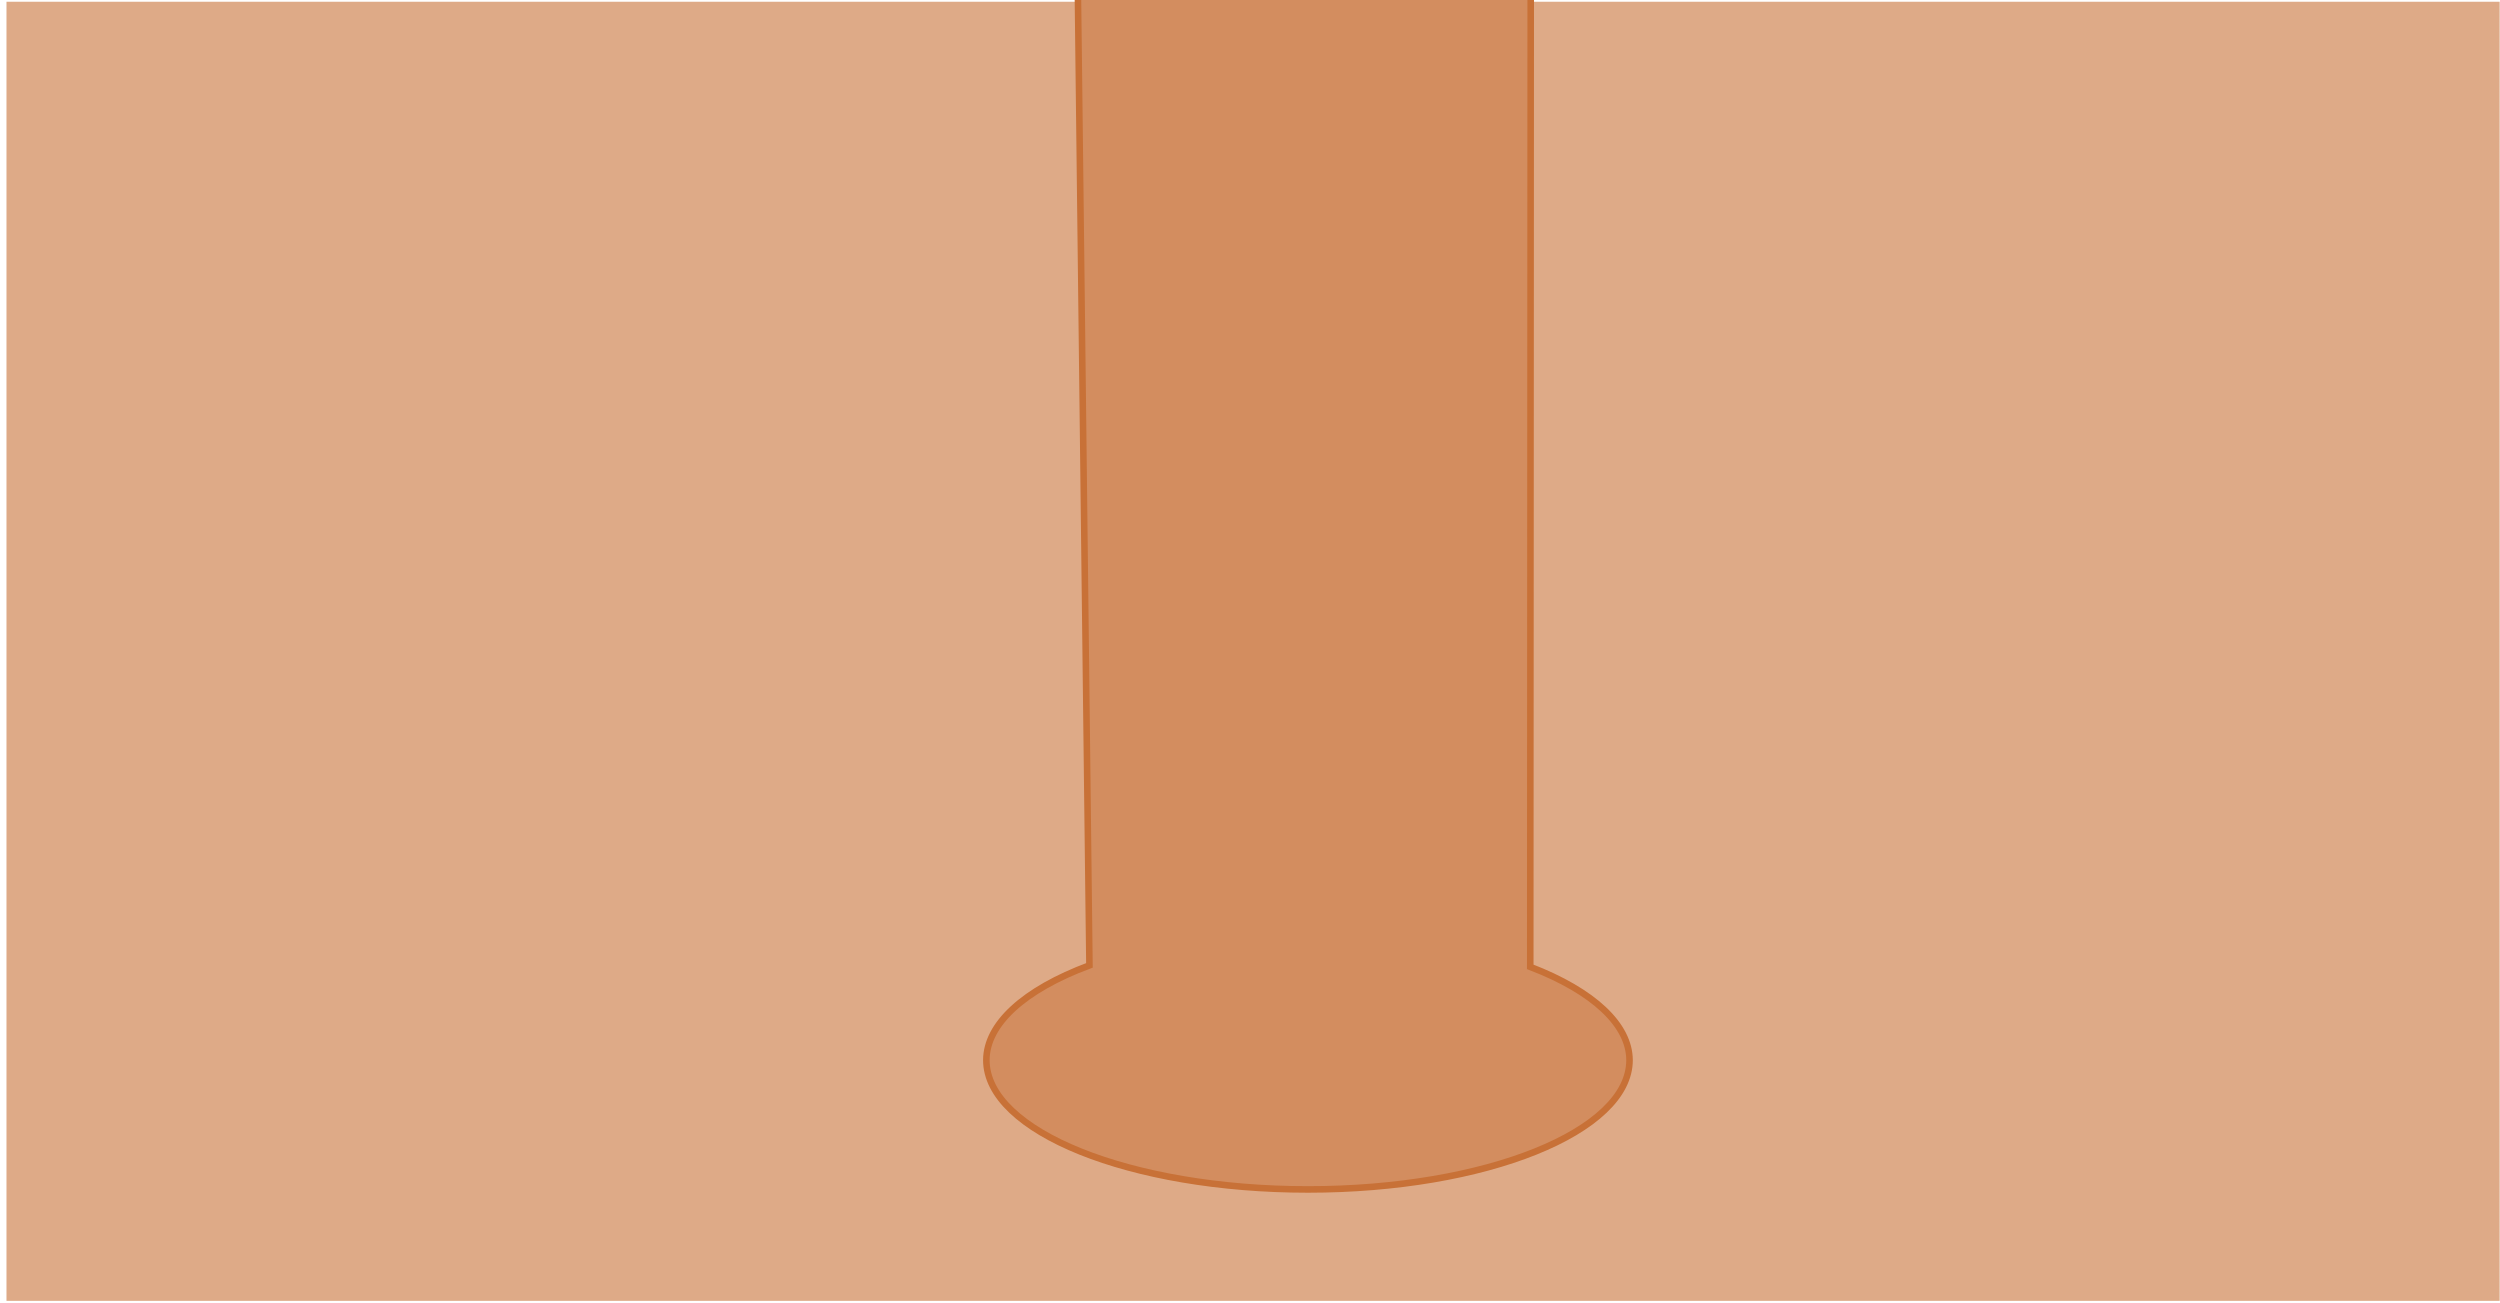
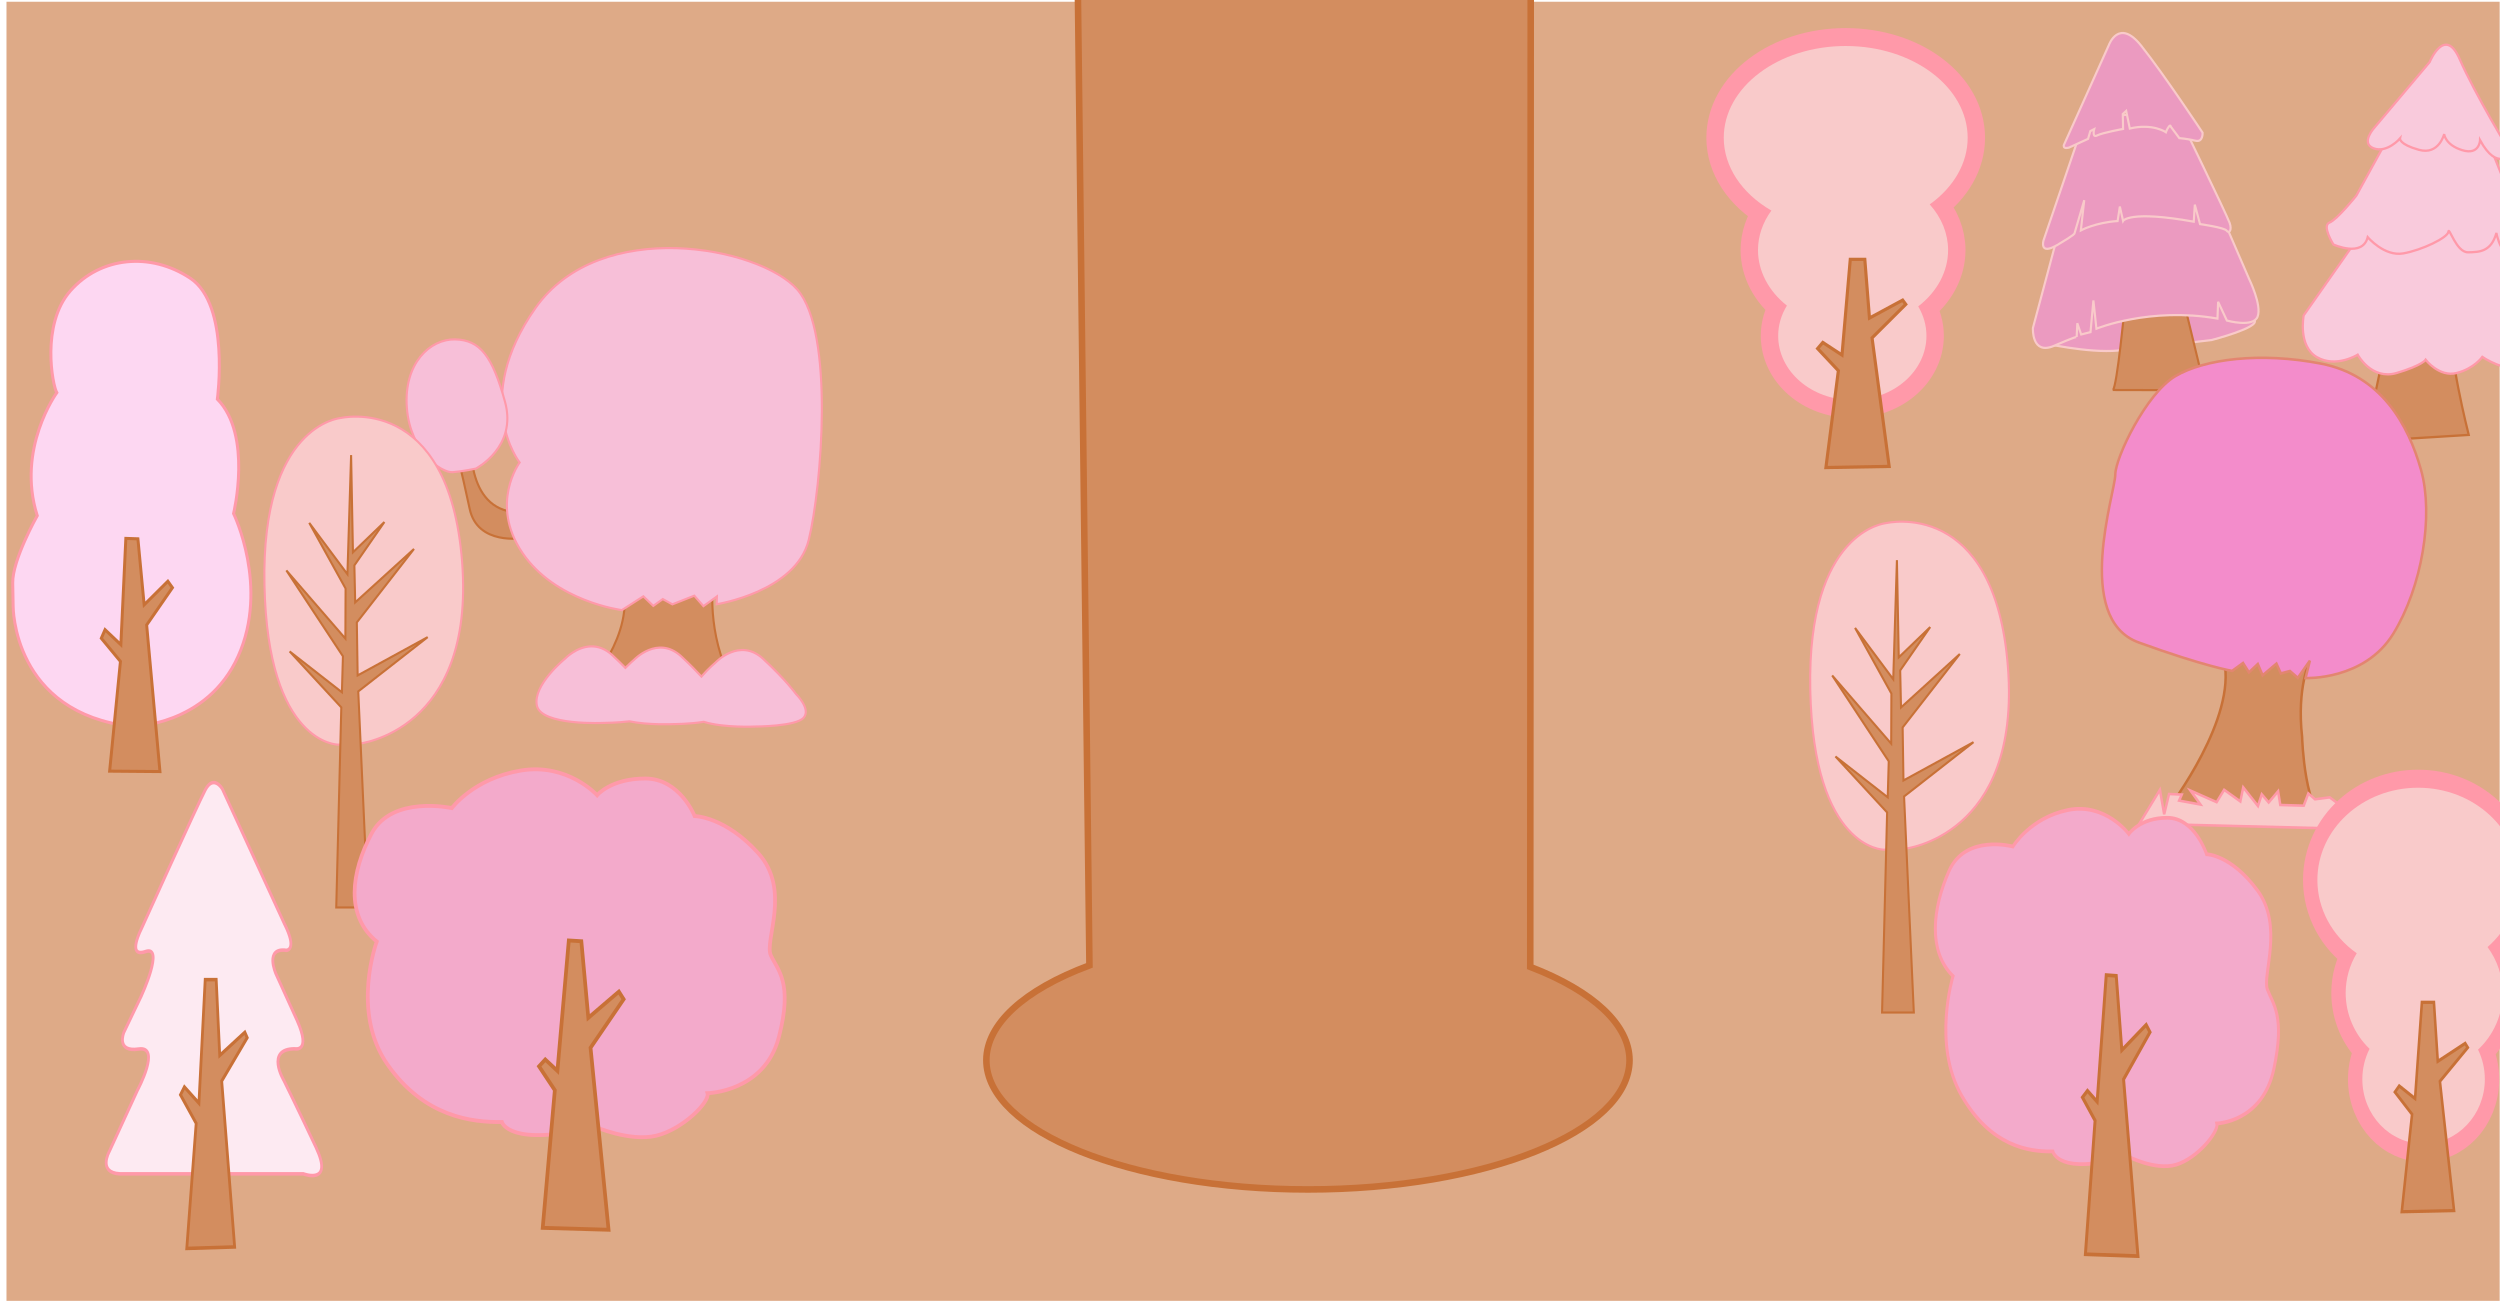
<svg xmlns="http://www.w3.org/2000/svg" width="1920px" height="1000px" viewBox="0 0 1920 1000" version="1.1" id="SVGRoot">
  <defs id="defs9427">
    </defs>
  <g id="layer1">
    <rect y="1.339" x="4.981" height="997.719" width="1914.755" id="rect11799" style="opacity:1;fill:#deaa87;fill-opacity:1;fill-rule:nonzero;stroke:none;stroke-width:4.945;stroke-linecap:round;stroke-linejoin:round;stroke-miterlimit:4;stroke-dasharray:none;stroke-dashoffset:6;stroke-opacity:1;paint-order:stroke fill markers" />
    <path style="fill:#d38d5f;fill-opacity:1;stroke:#c87137;stroke-width:5.044;stroke-linecap:butt;stroke-linejoin:miter;stroke-miterlimit:4;stroke-dasharray:none;stroke-opacity:1" d="m 1175.601,-16.433 -347.871,4.272 8.956,753.572 a 246.977,99.328 0 0 0 -79.164,72.755 246.977,99.328 0 0 0 246.977,99.328 246.977,99.328 0 0 0 246.979,-99.328 246.977,99.328 0 0 0 -76.25,-71.617 z" id="path11237" />
+     <g id="g3770" transform="matrix(3.059786,0,0,3.153289,-5086.519,-1598.881)">
+       <g id="g3768" transform="matrix(0.8508985,0,0,0.8508985,299.8099,88.04485)">
+         <path id="path3764" d="m 2145.777,505.596 a 35.974,26.296 0 0 0 -35.975,26.295 35.974,26.296 0 0 0 14.049,20.807 28.04,22.176 0 0 0 -3.953,11.301 28.04,22.176 0 0 0 8.535,15.9 21.868,18.388 0 0 0 -2.578,8.645 21.868,18.388 0 0 0 21.867,18.389 21.868,18.388 0 0 0 21.869,-18.389 21.868,18.388 0 0 0 -2.432,-8.416 28.04,22.176 0 0 0 8.82,-16.129 28.04,22.176 0 0 0 -5.424,-13.062 35.974,26.296 0 0 0 11.193,-19.045 35.974,26.296 0 0 0 -35.973,-26.295 z" style="opacity:1;fill:#f9caca;fill-opacity:1;fill-rule:nonzero;stroke:#ff99a9;stroke-width:10.261;stroke-linecap:round;stroke-linejoin:bevel;stroke-miterlimit:4;stroke-dasharray:none;stroke-opacity:1;paint-order:stroke markers fill" />
+         <path style="fill:#d38d5f;fill-opacity:1;stroke:#c87137;stroke-width:0.929px;stroke-linecap:butt;stroke-linejoin:miter;stroke-opacity:1" d="m 2139.937,626.256 18.656,-0.327 -5.046,-36.785 9.94,-9.605 -0.917,-1.201 -9.787,5.13 -1.376,-16.81 h -4.282 l -2.447,27.397 -5.658,-3.602 -1.529,1.746 6.117,6.331 z" id="path3766" />
+       </g>
+     </g>
+     <g id="g3804" transform="matrix(2.806748,0,0,2.892518,-3813.498,-1462.158)">
+       <path id="path3796" d="m 2012.052,593.353 c 0,0 -5.449,29.646 -7.855,29.415 l 29.996,-1.799 c 0,0 -6.084,-23.299 -4.37,-28.509 z" style="fill:#d38d5f;fill-opacity:1;stroke:#c87137;stroke-width:0.621px;stroke-linecap:butt;stroke-linejoin:miter;stroke-opacity:1" />
+       <path id="path3798" d="m 2010.24,559.888 -21.199,29.346 c 0,0 -1.651,8.164 3.615,11.098 5.267,2.934 11.161,-0.661 11.161,-0.661 0,0 3.762,6.864 10.718,4.844 6.956,-2.019 7.878,-3.491 7.878,-3.491 0,0 3.711,4.691 8.506,3.505 4.795,-1.186 6.999,-4.269 6.999,-4.269 0,0 6.268,4.243 11.947,2.882 5.679,-1.362 7.17,-8.761 7.17,-8.761 l 0.998,-4.065 -3.288,-1.876 -11.539,-26.077 z" style="fill:#f9cadc;fill-opacity:1;stroke:#ff99a9;stroke-width:0.621px;stroke-linecap:butt;stroke-linejoin:miter;stroke-opacity:1" />
+       <path id="path3800" d="m 2017.135,533.242 -13.68,24.174 c 0,0 -5.205,6.349 -7.365,7.181 -2.161,0.833 1.087,5.826 1.087,5.826 0,0 7.982,3.541 9.378,-1.96 0,0 4.528,5.203 9.729,4.316 5.2,-0.887 12.194,-4.203 12.343,-5.75 0.148,-1.546 2.159,5.496 5.371,5.458 3.211,-0.038 6.345,-0.171 7.777,-5.148 0,0 1.266,7.577 6.899,7.598 5.633,0.021 3.801,-5.27 3.801,-5.27 l -2.409,-1.098 -14.354,-34.67 z" style="fill:#f9cadc;fill-opacity:1;stroke:#ff99a9;stroke-width:0.621px;stroke-linecap:butt;stroke-linejoin:miter;stroke-opacity:1" />
+       <path id="path3802" d="m 2023.506,521.977 c 0,0 4.152,-9.831 8.223,-0.77 4.071,9.061 13.982,25.011 13.982,25.011 0,0 -3.604,5.029 -8.42,-3.497 0,0 -0.13,4.062 -4.85,2.655 -4.72,-1.407 -4.963,-4.291 -4.963,-4.291 0,0 -1.412,5.673 -6.905,4.191 -5.493,-1.481 -5.172,-3.011 -5.172,-3.011 0,0 -3.591,3.99 -7.272,2.596 -3.681,-1.394 0.365,-5.6 0.365,-5.6 z" style="fill:#f9cadc;fill-opacity:1;stroke:#ff99a9;stroke-width:0.621px;stroke-linecap:butt;stroke-linejoin:miter;stroke-opacity:1" />
+     </g>
+     <g id="g3836" transform="matrix(2.669841,0,0,2.751428,-4046.897,-1026.57)">
+       <path id="path3826" d="m 2103.311,468.815 c 0,0 13.168,2.922 21.732,2.133 8.564,-0.789 26.929,-2.93 26.929,-2.93 0,0 14.21,-3.575 12.262,-5.574 -1.947,-1.999 -13.997,-10.209 -13.997,-10.209 l -34.99,1.139 z" style="fill:#eb9ac0;fill-opacity:1;stroke:#f9caca;stroke-width:0.616px;stroke-linecap:butt;stroke-linejoin:miter;stroke-opacity:1" />
+       <path id="path3828" d="m 2127.029,458.325 c 0,0 -2.294,23.016 -3.467,23.637 l 26.574,0.065 -6.437,-25.796 -16.76,-0.266 z" style="fill:#d38d5f;fill-opacity:1;stroke:#c87137;stroke-width:0.616px;stroke-linecap:butt;stroke-linejoin:miter;stroke-opacity:1" />
+       <path id="path3830" d="m 2110.903,427.08 -10.342,37.603 c 0,0 -0.421,7.67 6.079,4.951 6.5,-2.72 6.515,-2.478 6.515,-2.478 l 0.18,-3.833 1.11,3.144 2.688,-0.657 0.831,-8.849 0.867,7.892 c 0,0 15.381,-6.137 34.822,-2.827 l 0.187,-4.683 2.518,5.238 c 0,0 7.593,2.064 8.847,-1.11 1.254,-3.174 -2.426,-10.461 -2.426,-10.461 l -12.103,-27.133 z" style="fill:#eb9ac0;fill-opacity:1;stroke:#f9caca;stroke-width:0.616px;stroke-linecap:butt;stroke-linejoin:miter;stroke-opacity:1" />
+       <path id="path3832" d="m 2115.574,406.157 -11.963,34.066 c 0,0 -1.305,4.269 3.963,1.264 5.268,-3.005 4.95,-3.227 4.95,-3.227 l 2.806,-9.278 -0.979,8.434 c 0,0 4.227,-2.211 10.571,-2.615 l 0.652,-4.045 0.923,4.006 c 0,0 1.748,-3.023 20.336,0.22 l 0.304,-4.751 1.498,5.425 c 0,0 6.976,0.95 7.638,1.818 0.662,0.868 1.639,0.017 0.896,-2.12 -0.743,-2.136 -15.409,-31.411 -15.409,-31.411 z" style="fill:#eb9ac0;fill-opacity:1;stroke:#f9caca;stroke-width:0.616px;stroke-linecap:butt;stroke-linejoin:miter;stroke-opacity:1" />
+       <path id="path3834" d="m 2109.439,413.646 12.96,-27.942 c 0,0 2.845,-7.704 9.29,0.136 6.445,7.839 17.685,24.29 17.685,24.29 0,0 0.177,2.779 -2.04,2.253 -2.217,-0.526 -4.657,-0.734 -4.657,-0.734 l -2.447,-3.18 c 0,0 -0.046,-0.725 -0.604,0.038 -0.558,0.764 -0.814,1.508 -0.814,1.508 0,0 -3.681,-2.556 -10.379,-1.037 l -1.041,-4.908 -0.977,0.851 0.085,4.18 c 0,0 -5.939,1.046 -7.467,1.811 -1.528,0.765 -0.841,-1.766 -0.841,-1.766 l -1.117,0.557 -0.651,2.165 -5.427,2.409 c 0,0 -1.721,0.595 -1.557,-0.629 z" style="fill:#eb9ac0;fill-opacity:1;stroke:#f9caca;stroke-width:0.616px;stroke-linecap:butt;stroke-linejoin:miter;stroke-opacity:1" />
+     </g>
+     <g id="g3856" transform="matrix(3.330366,0,0,3.432137,-5675.136,-57.01849)">
+       <g id="g3854">
+         <path id="path3850" d="m 2139.033,133.668 c 0,0 -18.268,1.507 -17.515,37.29 0.753,35.783 16.95,35.783 16.95,35.783 l 4.708,-0.188 c 0,0 26.932,-2.637 23.918,-40.68 -3.013,-38.043 -28.062,-32.205 -28.062,-32.205 z" style="fill:#f9caca;fill-opacity:1;stroke:#ff99a9;stroke-width:0.479px;stroke-linecap:butt;stroke-linejoin:miter;stroke-opacity:1" />
+         <path id="path3852" d="m 2138.071,243.181 h 7.324 l -2.249,-48.346 16.008,-12.148 -16.15,8.569 -0.188,-11.865 13.183,-16.432 -13.56,11.959 -0.188,-8.287 6.921,-9.699 -7.251,6.78 -0.424,-21.753 -0.848,26.649 -8.805,-11.488 8.381,14.69 -0.047,11.206 -13.607,-15.255 13.042,19.21 -0.235,8.051 -12.053,-9.134 11.912,12.524 z" style="fill:#d38d5f;fill-opacity:1;stroke:#c87137;stroke-width:0.479px;stroke-linecap:butt;stroke-linejoin:miter;stroke-opacity:1" />
+       </g>
+     </g>
+     <g id="g3708" transform="matrix(3.891136,0,0,4.010044,-6631.274,-757.7362)">
+       <g id="g3706">
+         <path id="path3700" d="m 2160.106,315.481 c 0,0 -2.623,5.082 -1.536,14.61 0,0 0.455,15.385 5.358,16.421 l -32.581,-1.601 c 0,0 12.769,-15.76 12.11,-27.311 0,0 -0.12,-1.434 -2.035,-4.375" style="fill:#d38d5f;fill-opacity:1;stroke:#c87137;stroke-width:0.496px;stroke-linecap:butt;stroke-linejoin:miter;stroke-opacity:1" />
+         <path id="path3702" d="m 2159.259,318.824 c 0,0 11.594,0.477 17.287,-8.465 5.693,-8.942 8.031,-22.678 5.503,-31.384 -2.529,-8.706 -7.861,-18.145 -19.787,-20.383 -11.926,-2.238 -22.917,-0.896 -28.684,2.394 -5.767,3.29 -11.903,15.661 -11.884,18.905 0.019,3.245 -8.354,27.541 4.628,32.115 12.982,4.574 18.434,5.444 18.434,5.444 l 2.152,-1.518 1.17,1.797 1.748,-1.603 0.95,2.173 2.728,-2.242 0.872,1.875 1.79,-0.467 1.554,1.315 2.388,-3.3 z" style="fill:#f38ccb;fill-opacity:1;stroke:#e38570;stroke-width:0.496px;stroke-linecap:butt;stroke-linejoin:miter;stroke-opacity:1" />
+         <path id="path3704" d="m 2130.504,340.224 -4.044,6.472 45.977,1.118 -8.423,-6.147 -2.897,0.374 -1.313,-1.123 -0.917,2.342 -4.622,-0.131 -0.431,-2.627 -1.862,2.143 -1.362,-1.556 -0.754,2.236 -2.908,-3.573 -0.57,2.697 -3.193,-2.224 -1.485,2.363 -5.167,-2.219 1.972,2.671 -4.21,-0.748 0.526,-1.157 -2.513,-0.108 -0.961,3.883 z" style="fill:#f9caca;fill-opacity:1;stroke:#ff99a9;stroke-width:0.496px;stroke-linecap:butt;stroke-linejoin:miter;stroke-opacity:1" />
+       </g>
+     </g>
+     <g id="g3916" transform="matrix(2.871097,0,0,3.602415,-4206.332,-322.4062)">
+       <path id="path3912" d="m 2033.962,335.916 c 0,0 7.537,3.219 13.19,1.884 5.653,-1.335 11.463,-6.988 10.914,-8.794 0,0 12.17,-0.236 15.232,-11.62 3.062,-11.385 -0.314,-13.897 -1.727,-16.959 -1.413,-3.062 4.397,-13.504 -2.67,-21.12 -7.066,-7.616 -13.583,-7.694 -13.583,-7.694 0,0 -3.141,-7.773 -10.521,-7.773 -7.38,0 -10.285,3.455 -10.285,3.455 0,0 -6.281,-6.752 -16.331,-5.103 -10.05,1.649 -14.682,7.773 -14.682,7.773 0,0 -12.719,-2.748 -17.116,5.26 -4.397,8.008 -5.653,17.038 1.099,22.376 0,0 -5.574,14.525 2.277,25.439 7.851,10.913 18.058,12.013 24.418,11.934 0,0 1.57,5.417 19.785,0.942 z" style="fill:#f3aacb;fill-opacity:1;stroke:#ff99a9;stroke-width:0.799px;stroke-linecap:butt;stroke-linejoin:miter;stroke-opacity:1" />
+       <path id="path3914" d="m 2022.895,356.892 14.054,0.393 -3.847,-37.687 7.066,-10.05 -1.021,-1.57 -6.517,5.417 -1.492,-15.86 -2.67,-0.157 -2.434,27.009 -2.591,-2.355 -1.335,1.413 3.376,4.946 z" style="fill:#d38d5f;fill-opacity:1;stroke:#c87137;stroke-width:0.799px;stroke-linecap:butt;stroke-linejoin:miter;stroke-opacity:1" />
+     </g>
+     <g transform="matrix(2.527885,0,0,3.171781,-3516.26,-1038.827)" id="g4020">
+       <g transform="matrix(0.8508985,0,0,0.8508985,299.8099,88.04485)" id="g4018">
+         <path style="opacity:1;fill:#f9caca;fill-opacity:1;fill-rule:nonzero;stroke:#ff99a9;stroke-width:10.261;stroke-linecap:round;stroke-linejoin:bevel;stroke-miterlimit:4;stroke-dasharray:none;stroke-opacity:1;paint-order:stroke markers fill" d="m 2145.777,505.596 a 35.974,26.296 0 0 0 -35.975,26.295 35.974,26.296 0 0 0 14.049,20.807 28.04,22.176 0 0 0 -3.953,11.301 28.04,22.176 0 0 0 8.535,15.9 21.868,18.388 0 0 0 -2.578,8.645 21.868,18.388 0 0 0 21.867,18.389 21.868,18.388 0 0 0 21.869,-18.389 21.868,18.388 0 0 0 -2.432,-8.416 28.04,22.176 0 0 0 8.82,-16.129 28.04,22.176 0 0 0 -5.424,-13.062 35.974,26.296 0 0 0 11.193,-19.045 35.974,26.296 0 0 0 -35.973,-26.295 z" id="path4014" />
+         <path id="path4016" d="m 2139.937,626.256 18.656,-0.327 -5.046,-36.785 9.94,-9.605 -0.917,-1.201 -9.787,5.13 -1.376,-16.81 h -4.282 l -2.447,27.397 -5.658,-3.602 -1.529,1.746 6.117,6.331 z" style="fill:#d38d5f;fill-opacity:1;stroke:#c87137;stroke-width:0.929px;stroke-linecap:butt;stroke-linejoin:miter;stroke-opacity:1" />
+       </g>
+     </g>
+     <g id="g126" transform="matrix(3.891136,0,0,4.010044,-8224.732,149.5142)">
+       <path id="path122" d="m 2139.862,101.865 c 0,0 14.693,-0.164 20.849,-13.462 6.156,-13.298 -0.903,-27.334 -0.903,-27.334 0,0 3.776,-15.021 -3.201,-21.916 0,0 2.545,-18.058 -5.335,-23.148 -7.88,-5.089 -17.73,-4.104 -23.64,2.38 -5.91,6.485 -3.53,18.223 -2.709,19.536 0,0 -8.044,10.753 -3.858,23.558 0,0 -4.925,8.455 -4.843,12.887 l 0.082,4.433 c 0,0 -0.164,20.521 23.558,23.066 z" style="fill:#fdd7f2;fill-opacity:1;stroke:#ff99a9;stroke-width:0.59px;stroke-linecap:butt;stroke-linejoin:miter;stroke-opacity:1" />
+       <path id="path124" d="m 2135.348,110.402 9.932,0.082 -2.627,-28.073 5.089,-7.141 -0.903,-1.231 -4.679,4.515 -1.231,-12.641 -2.38,-0.082 -0.985,20.357 -3.119,-2.873 -0.739,1.642 3.776,4.433 z" style="fill:#d38d5f;fill-opacity:1;stroke:#c87137;stroke-width:0.59px;stroke-linecap:butt;stroke-linejoin:miter;stroke-opacity:1" />
+     </g>
+     <g transform="matrix(3.347815,0,0,3.45012,-6269.438,188.4158)" id="g138">
+       <path style="fill:#d38d5f;fill-opacity:1;stroke:#c87137;stroke-width:0.486px;stroke-linecap:butt;stroke-linejoin:miter;stroke-opacity:1" d="m 2007.12,98.519 c 0,0 11.535,-11.825 8.328,-23.457 l 20.97,-1.444 c 0,0 -1.85,10.686 3.218,21.598 l 3.961,4.099 z" id="path128" />
+       <path style="fill:#d38d5f;fill-opacity:1;stroke:#c87137;stroke-width:0.486px;stroke-linecap:butt;stroke-linejoin:miter;stroke-opacity:1" d="m 1980.768,43.268 c 0,0 -1.374,16.782 11.8,16.137 l 0.065,5.745 c 0,0 -10.403,1.77 -12.2,-6.523 -1.797,-8.293 -3.975,-16.556 -3.975,-16.556 z" id="path130" />
+       <path style="fill:#f7bfd8;fill-opacity:1;stroke:#ff99a9;stroke-width:0.486px;stroke-linecap:butt;stroke-linejoin:miter;stroke-opacity:1" d="m 2037.099,79.889 c 0,0 18.184,-2.76 21.117,-14.297 2.933,-11.537 5.973,-46.273 -2.625,-55.76 -8.598,-9.487 -45.17,-16.409 -60.053,4.11 -14.882,20.519 -3.641,34.4 -3.641,34.4 0,0 -6.951,9.167 0.608,20.077 7.559,10.91 22.847,12.784 22.847,12.784 l 4.935,-3.068 2.274,2.123 2.182,-1.512 2.2,1.17 5.025,-1.925 2.098,2.328 3.09,-2.158 z" id="path132" />
+       <path style="fill:#f7bfd8;fill-opacity:1;stroke:#ff99a9;stroke-width:0.486px;stroke-linecap:butt;stroke-linejoin:miter;stroke-opacity:1" d="m 1981.845,49.7 c 0,0 9.594,-4.773 6.696,-14.897 -2.898,-10.124 -5.672,-13.74 -11.431,-13.866 -5.76,-0.126 -11.85,5.333 -11.078,15.239 0.773,9.906 8.032,14.515 10.509,14.321 2.477,-0.193 5.304,-0.797 5.304,-0.797 z" id="path134" />
+       <path id="path136" d="m 2008.278,89.275 c -3.377,0.082 -5.975,2.746 -5.975,2.746 0,0 -7.405,5.828 -6.449,10.414 0.955,4.586 15.525,3.869 15.525,3.869 0,0 2.854,-0.011 5.703,-0.344 4.488,0.889 10.105,0.615 10.105,0.615 0,0 3.755,-0.005 6.951,-0.508 4.607,1.395 11.83,1.049 11.83,1.049 0,0 9.315,-4.1e-4 11.082,-1.959 1.768,-1.959 -1.768,-5.303 -1.768,-5.303 0,0 -2.102,-2.915 -7.5,-7.787 -5.398,-4.873 -10.891,0.766 -10.891,0.766 0,0 -1.644,1.312 -3.281,3.158 -1.147,-1.205 -2.654,-2.702 -4.607,-4.465 -5.398,-4.873 -10.893,0.766 -10.893,0.766 0,10e-7 -0.871,0.702 -1.955,1.762 -0.858,-0.846 -1.82,-1.767 -2.961,-2.797 -1.687,-1.523 -3.383,-2.02 -4.918,-1.982 z" style="fill:#f7bfd8;fill-opacity:1;stroke:#ff99a9;stroke-width:0.486px;stroke-linecap:butt;stroke-linejoin:miter;stroke-opacity:1" />
+     </g>
+     <g id="g152" transform="matrix(3.330366,0,0,3.432137,-6862.322,-137.6936)">
+       <g id="g150">
+         <path id="path146" d="m 2139.033,133.668 c 0,0 -18.268,1.507 -17.515,37.29 0.753,35.783 16.95,35.783 16.95,35.783 l 4.708,-0.188 c 0,0 26.932,-2.637 23.918,-40.68 -3.013,-38.043 -28.062,-32.205 -28.062,-32.205 z" style="fill:#f9caca;fill-opacity:1;stroke:#ff99a9;stroke-width:0.479px;stroke-linecap:butt;stroke-linejoin:miter;stroke-opacity:1" />
+         <path id="path148" d="m 2138.071,243.181 h 7.324 l -2.249,-48.346 16.008,-12.148 -16.15,8.569 -0.188,-11.865 13.183,-16.432 -13.56,11.959 -0.188,-8.287 6.921,-9.699 -7.251,6.78 -0.424,-21.753 -0.848,26.649 -8.805,-11.488 8.381,14.69 -0.047,11.206 -13.607,-15.255 13.042,19.21 -0.235,8.051 -12.053,-9.134 11.912,12.524 z" style="fill:#d38d5f;fill-opacity:1;stroke:#c87137;stroke-width:0.479px;stroke-linecap:butt;stroke-linejoin:miter;stroke-opacity:1" />
+       </g>
+     </g>
+     <g id="g158" transform="matrix(2.945952,0,0,3.696336,-5783.513,-835.6224)">
+       <path id="path154" d="m 1994.432,469.965 h 47.872 c 0,0 7.979,2.455 3.273,-5.524 -4.705,-7.979 -8.388,-13.911 -8.388,-13.911 0,0 -4.91,-6.547 2.864,-6.547 0,0 4.322,0.806 0.633,-5.848 l -5.569,-9.765 c 0,0 -3.038,-5.497 2.748,-4.846 0,0 2.981,7.4e-4 -0.548,-5.574 l -16.162,-27.993 c 0,0 -2.276,-3.052 -4.424,0.221 -2.148,3.273 -16.586,28.727 -16.586,28.727 0,0 -4.077,6.256 0.986,4.875 5.063,-1.381 -1.074,9.206 -1.074,9.206 l -4.552,7.569 c 0,0 -2.148,4.194 3.836,3.478 5.984,-0.716 -0.256,8.49 -0.256,8.49 l -7.402,12.822 c 0,0 -3.031,4.363 2.748,4.619 z" style="fill:#fdeaf2;fill-opacity:1;stroke:#ff99a9;stroke-width:0.736px;stroke-linecap:butt;stroke-linejoin:miter;stroke-opacity:1" />
+       <path style="fill:#d38d5f;fill-opacity:1;stroke:#c87137;stroke-width:0.736px;stroke-linecap:butt;stroke-linejoin:miter;stroke-opacity:1" d="m 2011.898,485.459 12.479,-0.307 -3.376,-34.472 6.649,-9.002 -0.614,-1.125 -6.547,4.808 -0.921,-15.753 h -2.864 l -1.637,25.675 -3.785,-3.376 -1.023,1.637 4.092,5.933 z" id="path156" />
+     </g>
+     <g id="g144" transform="matrix(3.598556,0,0,3.708523,-6862.703,-380.548)">
+       <path id="path140" d="m 2033.962,335.916 c 0,0 7.537,3.219 13.19,1.884 5.653,-1.335 11.463,-6.988 10.914,-8.794 0,0 12.17,-0.236 15.232,-11.62 3.062,-11.385 -0.314,-13.897 -1.727,-16.959 -1.413,-3.062 4.397,-13.504 -2.67,-21.12 -7.066,-7.616 -13.583,-7.694 -13.583,-7.694 0,0 -3.141,-7.773 -10.521,-7.773 -7.38,0 -10.285,3.455 -10.285,3.455 0,0 -6.281,-6.752 -16.331,-5.103 -10.05,1.649 -14.682,7.773 -14.682,7.773 0,0 -12.719,-2.748 -17.116,5.26 -4.397,8.008 -5.653,17.038 1.099,22.376 0,0 -5.574,14.525 2.277,25.439 7.851,10.913 18.058,12.013 24.418,11.934 0,0 1.57,5.417 19.785,0.942 z" style="fill:#f3aacb;fill-opacity:1;stroke:#ff99a9;stroke-width:0.799px;stroke-linecap:butt;stroke-linejoin:miter;stroke-opacity:1" />
+       <path id="path142" d="m 2022.895,356.892 14.054,0.393 -3.847,-37.687 7.066,-10.05 -1.021,-1.57 -6.517,5.417 -1.492,-15.86 -2.67,-0.157 -2.434,27.009 -2.591,-2.355 -1.335,1.413 3.376,4.946 z" style="fill:#d38d5f;fill-opacity:1;stroke:#c87137;stroke-width:0.799px;stroke-linecap:butt;stroke-linejoin:miter;stroke-opacity:1" />
+     </g>
  </g>
</svg>
